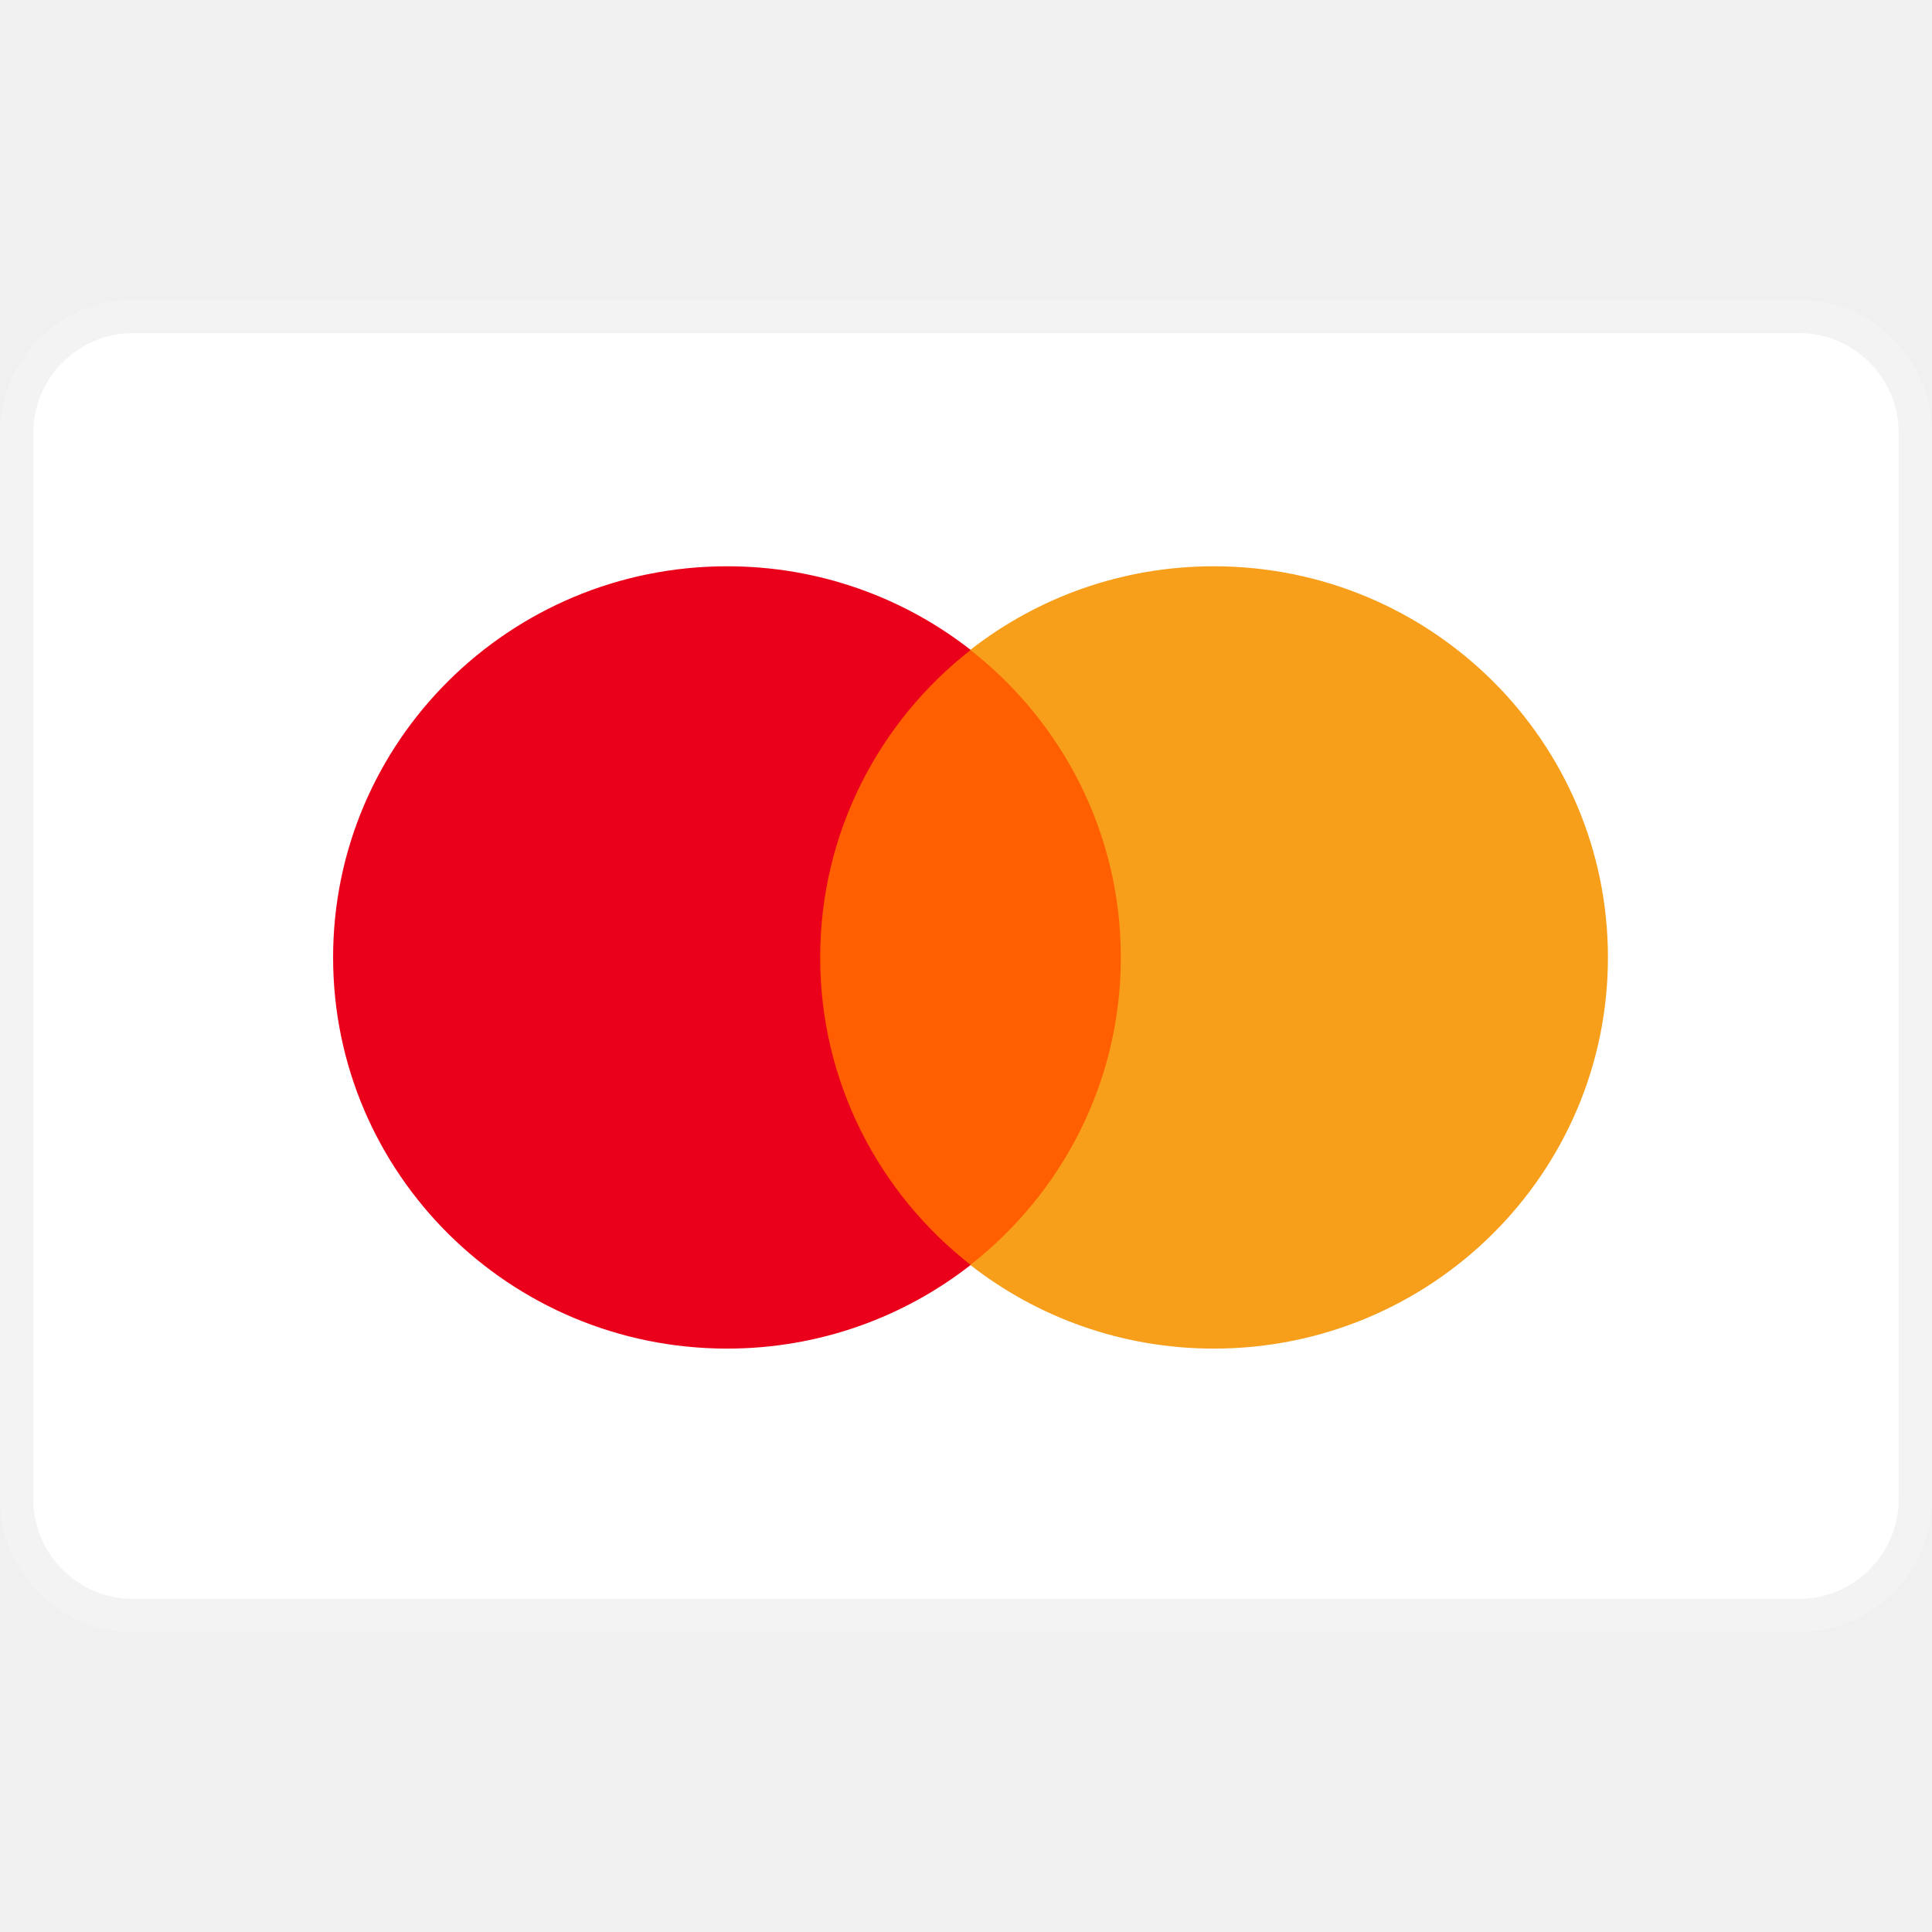
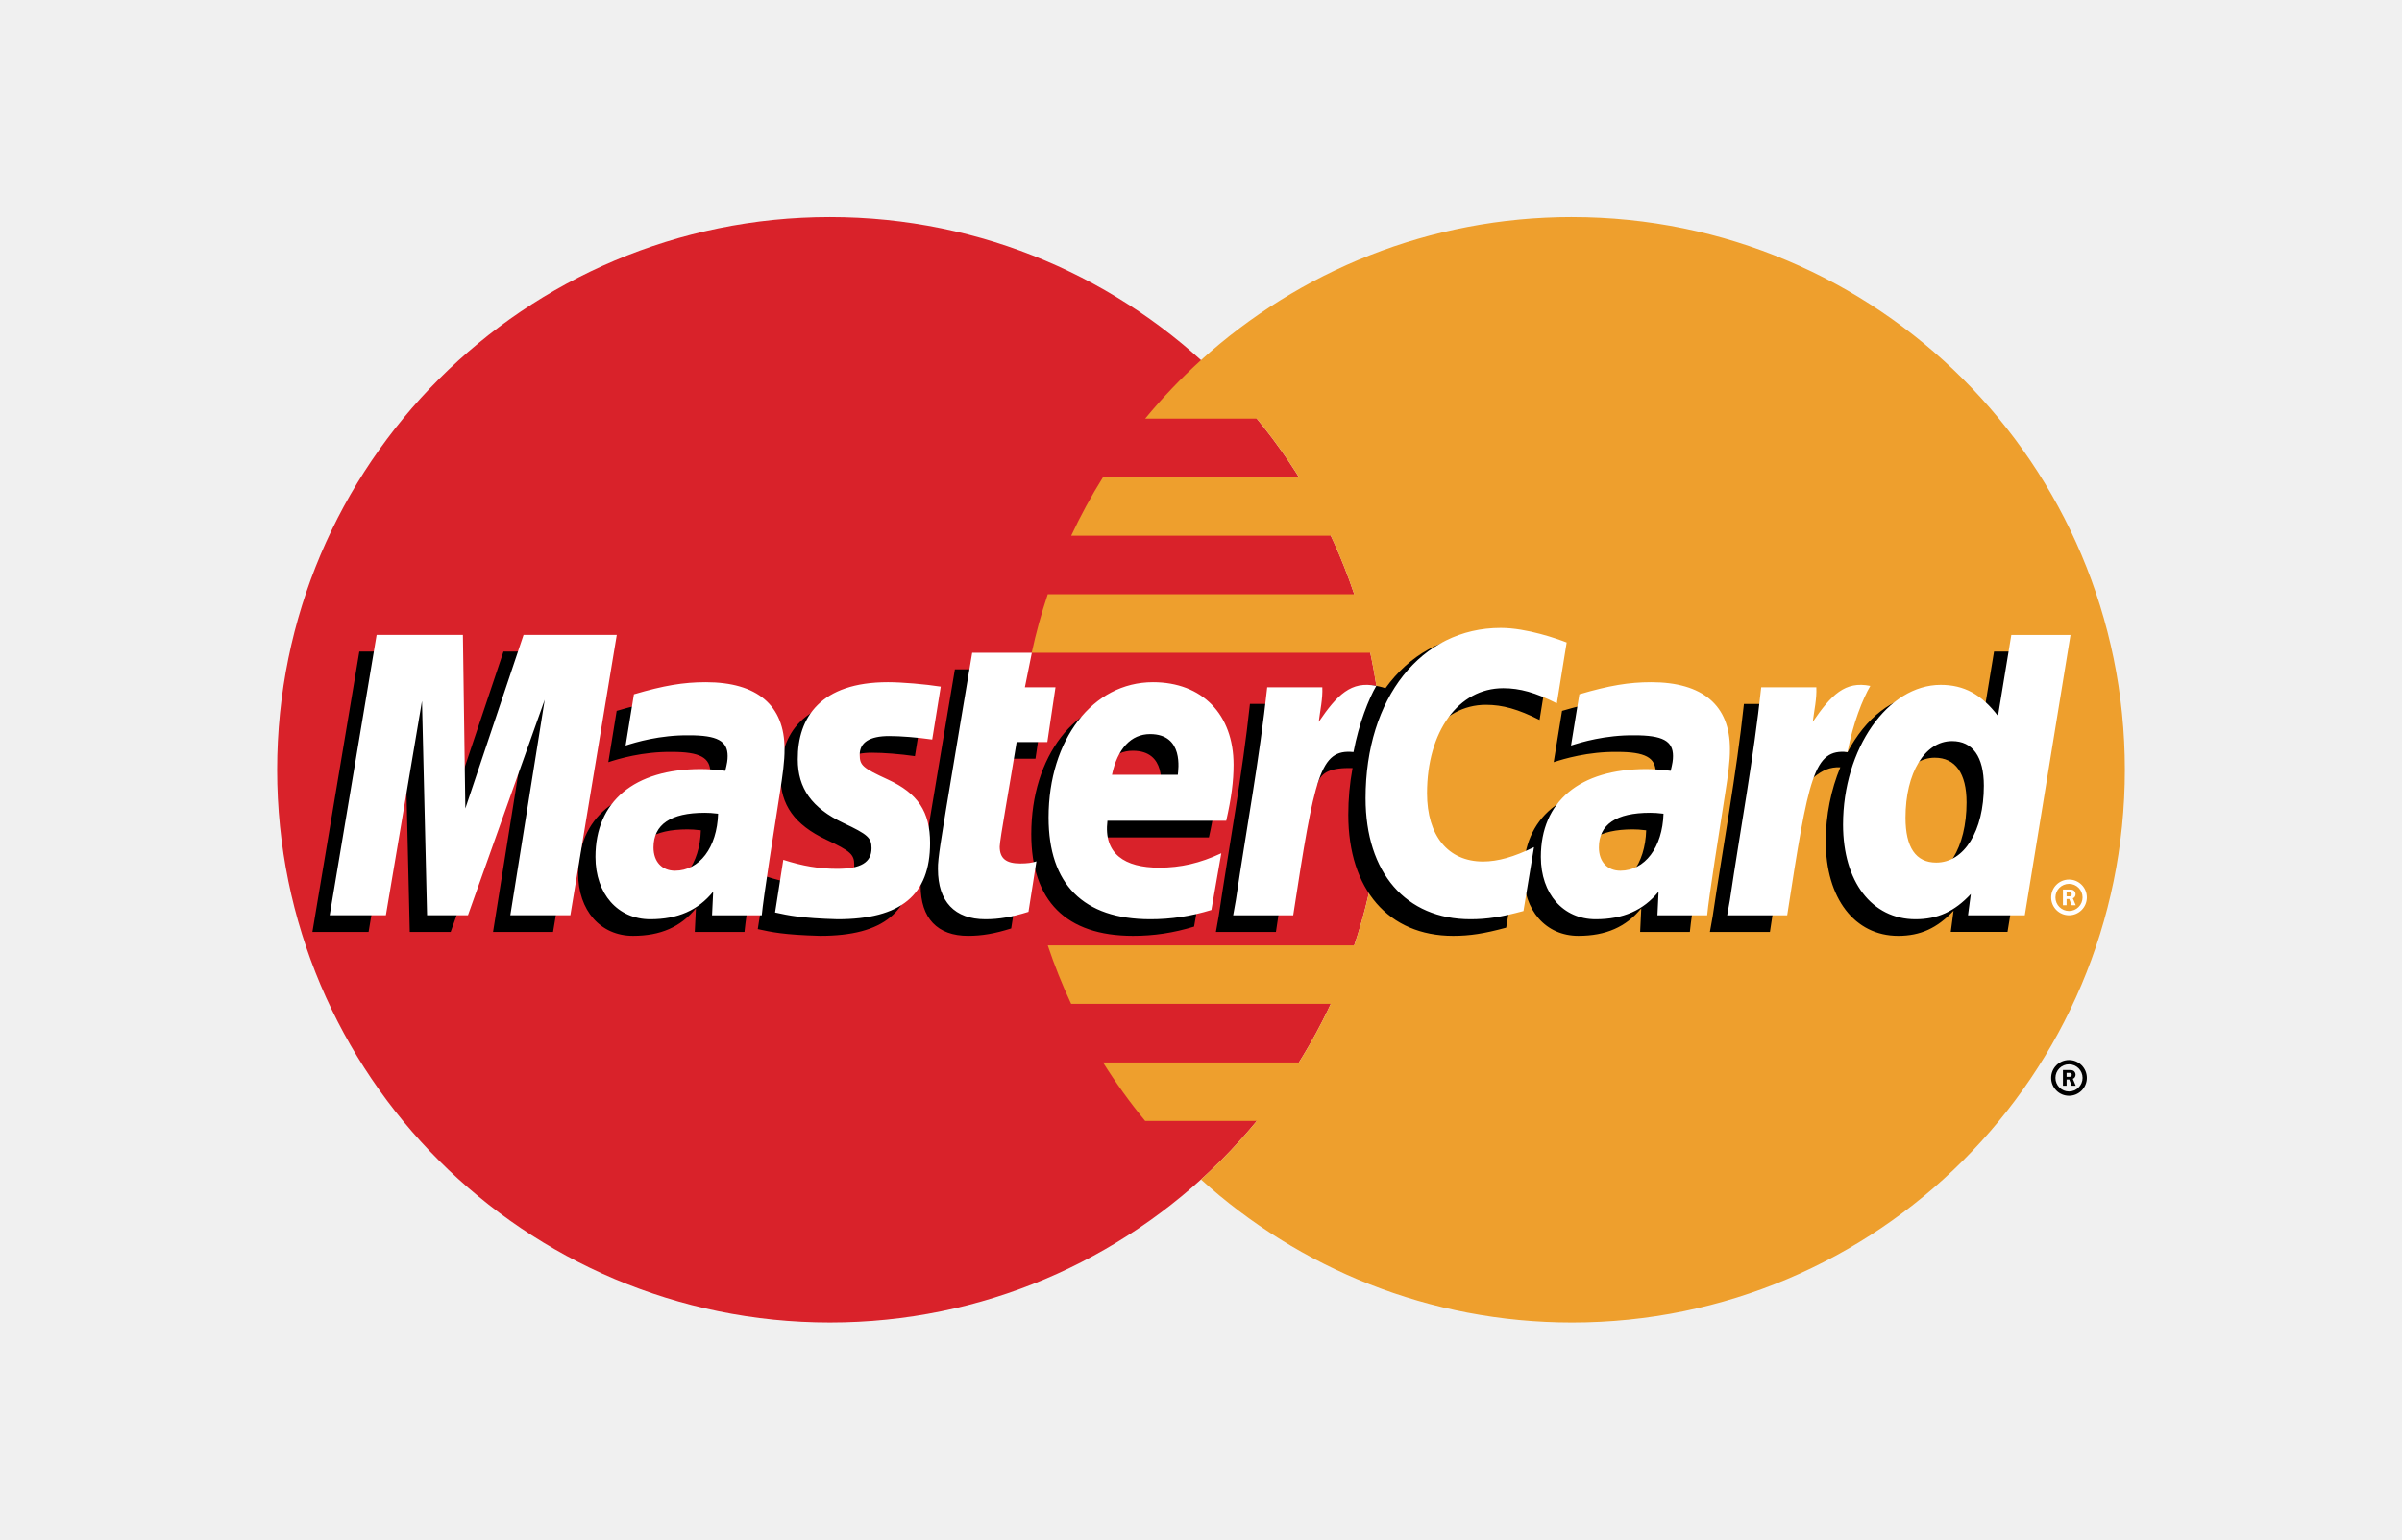
- <svg xmlns="http://www.w3.org/2000/svg" width="800px" height="800px" viewBox="0 -9 58 58" fill="none">
-   <rect x="0.5" y="0.5" width="57" height="39" rx="3.5" fill="white" stroke="#F3F3F3" />
-   <path d="M34.31 28.977H23.959V10.512H34.31V28.977Z" fill="#FF5F00" />
-   <path d="M24.622 19.743C24.622 15.997 26.389 12.661 29.141 10.511C27.128 8.938 24.589 8 21.829 8C15.296 8 10 13.257 10 19.743C10 26.228 15.296 31.486 21.829 31.486C24.589 31.486 27.128 30.547 29.141 28.975C26.389 26.825 24.622 23.488 24.622 19.743" fill="#EB001B" />
-   <path d="M48.271 19.743C48.271 26.228 42.974 31.486 36.441 31.486C33.681 31.486 31.142 30.547 29.129 28.975C31.881 26.825 33.648 23.488 33.648 19.743C33.648 15.997 31.881 12.661 29.129 10.511C31.142 8.938 33.681 8 36.441 8C42.974 8 48.271 13.257 48.271 19.743" fill="#F79E1B" />
+ <svg xmlns="http://www.w3.org/2000/svg" enable-background="new 0 0 780 500" height="500" viewBox="0 0 780 500" width="780">
+   <path d="m449.01 250c0 99.143-80.371 179.5-179.51 179.5s-179.5-80.361-179.5-179.5c0-99.133 80.362-179.5 179.5-179.5 99.137 0 179.51 80.371 179.51 179.5" fill="#d9222a" />
+   <path d="m510.49 70.496c-46.379 0-88.643 17.596-120.5 46.467-6.49 5.889-12.548 12.237-18.125 18.996h36.267c4.965 6.037 9.536 12.387 13.685 19.012h-63.635c-3.827 6.122-7.281 12.469-10.342 19.008h84.313c2.894 6.185 5.431 12.53 7.601 19.004h-99.513c-2.09 6.234-3.832 12.58-5.217 19.008h109.94c2.689 12.49 4.045 25.231 4.042 38.008 0 19.935-3.254 39.112-9.254 57.021h-99.513c2.164 6.477 4.7 12.824 7.596 19.008h84.316c-3.063 6.541-6.519 12.889-10.347 19.013h-63.625c4.147 6.62 8.719 12.966 13.685 18.996h36.259c-5.57 6.772-11.63 13.127-18.13 19.013 31.857 28.866 74.117 46.454 120.5 46.454 99.139 0 179.51-80.361 179.51-179.5 0-99.129-80.371-179.5-179.51-179.5" fill="#ee9f2d" />
+   <path d="m666.07 350.06c0-3.199 2.592-5.801 5.796-5.801s5.796 2.602 5.796 5.801-2.592 5.801-5.796 5.801-5.796-2.602-5.796-5.801zm5.796 4.408c2.434-.001 4.407-1.974 4.408-4.408 0-2.432-1.971-4.402-4.402-4.404h-.006c-2.429-.003-4.4 1.963-4.404 4.391v.014c-.002 2.433 1.968 4.406 4.4 4.408.001-.001.003-.001.004-.001zm-.783-1.86h-1.187v-5.096h2.149c.45 0 .908 0 1.305.254.413.279.646.771.646 1.279 0 .571-.338 1.104-.884 1.312l.938 2.25h-1.315l-.779-2.017h-.871zm0-2.89h.658c.246 0 .505.021.726-.1.195-.125.296-.359.296-.584-.005-.209-.112-.402-.288-.518-.207-.129-.536-.101-.758-.101h-.634zm-443.5-80.063c-2.046-.238-2.945-.301-4.35-.301-11.046 0-16.638 3.787-16.638 11.268 0 4.611 2.729 7.545 6.987 7.545 7.939 0 13.659-7.559 14.001-18.512zm14.171 32.996h-16.146l.371-7.676c-4.926 6.065-11.496 8.949-20.426 8.949-10.563 0-17.804-8.25-17.804-20.229 0-18.024 12.596-28.541 34.217-28.541 2.208 0 5.042.199 7.941.57.604-2.441.763-3.488.763-4.801 0-4.908-3.396-6.737-12.5-6.737-9.533-.108-17.396 2.271-20.625 3.333.204-1.229 2.7-16.659 2.7-16.659 9.712-2.846 16.116-3.917 23.325-3.917 16.732 0 25.596 7.513 25.579 21.712.033 3.805-.597 8.5-1.579 14.671-1.691 10.734-5.32 33.721-5.816 39.325zm-62.158 0h-19.487l11.162-69.997-24.925 69.997h-13.279l-1.642-69.597-11.733 69.597h-18.242l15.237-91.056h28.021l1.7 50.968 17.092-50.968h31.167zm354.97-32.996c-2.037-.238-2.941-.301-4.342-.301-11.041 0-16.634 3.787-16.634 11.268 0 4.611 2.726 7.545 6.983 7.545 7.94 0 13.664-7.559 13.993-18.512zm14.184 32.996h-16.146l.366-7.676c-4.926 6.065-11.5 8.949-20.422 8.949-10.565 0-17.8-8.25-17.8-20.229 0-18.024 12.588-28.541 34.213-28.541 2.208 0 5.037.199 7.934.57.604-2.441.763-3.488.763-4.801 0-4.908-3.392-6.737-12.496-6.737-9.533-.108-17.387 2.271-20.629 3.333.204-1.229 2.709-16.659 2.709-16.659 9.712-2.846 16.112-3.917 23.313-3.917 16.74 0 25.604 7.513 25.587 21.712.032 3.805-.597 8.5-1.579 14.671-1.684 10.734-5.321 33.721-5.813 39.325zm-220.39-1.125c-5.333 1.679-9.491 2.398-14 2.398-9.962 0-15.399-5.725-15.399-16.267-.142-3.271 1.433-11.88 2.671-19.737 1.125-6.917 8.449-50.529 8.449-50.529h19.371l-2.263 11.208h11.699l-2.642 17.796h-11.742c-2.25 14.083-5.454 31.625-5.491 33.95 0 3.816 2.037 5.483 6.671 5.483 2.221 0 3.94-.227 5.254-.7zm59.392-.6c-6.654 2.034-13.075 3.017-19.879 3-21.684-.021-32.987-11.346-32.987-33.032 0-25.313 14.38-43.947 33.899-43.947 15.971 0 26.171 10.433 26.171 26.796 0 5.429-.7 10.729-2.388 18.212h-38.574c-1.305 10.741 5.57 15.217 16.837 15.217 6.935 0 13.188-1.429 20.142-4.663zm-10.888-43.9c.107-1.543 2.055-13.217-9.013-13.217-6.171 0-10.583 4.704-12.38 13.217zm-123.42-5.017c0 9.367 4.542 15.826 14.842 20.676 7.892 3.709 9.112 4.81 9.112 8.17 0 4.617-3.479 6.701-11.191 6.701-5.813 0-11.221-.908-17.458-2.922 0 0-2.563 16.321-2.68 17.102 4.43.967 8.38 1.861 20.279 2.19 20.563 0 30.059-7.829 30.059-24.75 0-10.175-3.976-16.146-13.737-20.634-8.171-3.75-9.108-4.587-9.108-8.045 0-4.004 3.237-6.046 9.537-6.046 3.825 0 9.05.408 14 1.112l2.775-17.175c-5.046-.8-12.696-1.442-17.15-1.442-21.801.001-29.347 11.388-29.28 25.063m229.09-23.116c5.412 0 10.458 1.421 17.412 4.921l3.188-19.763c-2.854-1.121-12.904-7.7-21.417-7.7-13.041 0-24.065 6.471-31.82 17.15-11.309-3.746-15.958 3.825-21.657 11.367l-5.063 1.179c.383-2.483.729-4.95.612-7.446h-17.896c-2.445 22.917-6.778 46.128-10.171 69.075l-.884 4.976h19.496c3.254-21.143 5.037-34.68 6.121-43.842l7.341-4.084c1.097-4.078 4.529-5.458 11.417-5.291-.926 5.008-1.389 10.091-1.383 15.184 0 24.225 13.07 39.308 34.05 39.308 5.404 0 10.041-.712 17.221-2.658l3.43-20.759c-6.458 3.181-11.759 4.677-16.559 4.677-11.329 0-18.184-8.363-18.184-22.185 0-20.051 10.196-34.109 24.746-34.109" />
+   <path d="m185.21 297.24h-19.491l11.171-69.988-24.926 69.988h-13.283l-1.642-69.588-11.733 69.588h-18.241l15.237-91.042h28.021l.788 56.362 18.904-56.362h30.267z" fill="#fff" />
+   <path d="m647.52 211.6-4.321 26.309c-5.329-7.013-11.054-12.088-18.612-12.088-9.833 0-18.783 7.455-24.642 18.425-8.158-1.692-16.597-4.563-16.597-4.563l-.004.067c.658-6.134.921-9.875.862-11.146h-17.9c-2.438 22.917-6.771 46.128-10.157 69.075l-.893 4.976h19.492c2.633-17.096 4.648-31.291 6.133-42.551 6.658-6.016 9.992-11.266 16.721-10.916-2.979 7.205-4.725 15.503-4.725 24.017 0 18.513 9.366 30.725 23.533 30.725 7.142 0 12.621-2.462 17.967-8.171l-.913 6.884h18.435l14.842-91.042zm-24.371 73.941c-6.634 0-9.983-4.908-9.983-14.596 0-14.555 6.271-24.875 15.112-24.875 6.695 0 10.32 5.104 10.32 14.509.001 14.679-6.37 24.962-15.449 24.962z" />
+   <path d="m233.19 264.26c-2.042-.236-2.946-.299-4.346-.299-11.046 0-16.634 3.787-16.634 11.266 0 4.604 2.729 7.547 6.979 7.547 7.947-.001 13.668-7.559 14.001-18.514zm14.178 32.984h-16.146l.367-7.663c-4.921 6.054-11.5 8.95-20.421 8.95-10.567 0-17.805-8.25-17.805-20.229 0-18.032 12.592-28.542 34.217-28.542 2.208 0 5.042.2 7.938.571.604-2.441.763-3.487.763-4.808 0-4.909-3.392-6.729-12.496-6.729-9.537-.108-17.396 2.271-20.629 3.321.204-1.225 2.7-16.637 2.7-16.637 9.708-2.858 16.12-3.929 23.32-3.929 16.737 0 25.604 7.517 25.588 21.704.029 3.821-.604 8.513-1.584 14.675-1.687 10.724-5.319 33.724-5.812 39.316zm261.38-88.592-3.191 19.767c-6.95-3.496-12-4.92-17.407-4.92-14.551 0-24.75 14.058-24.75 34.106 0 13.821 6.857 22.181 18.184 22.181 4.8 0 10.096-1.492 16.554-4.675l-3.421 20.75c-7.184 1.957-11.816 2.67-17.225 2.67-20.977 0-34.051-15.084-34.051-39.309 0-32.55 18.059-55.3 43.888-55.3 8.507.001 18.561 3.609 21.419 4.73m31.443 55.608c-2.041-.236-2.941-.299-4.347-.299-11.041 0-16.633 3.787-16.633 11.266 0 4.604 2.729 7.547 6.983 7.547 7.938-.001 13.663-7.559 13.997-18.514zm14.178 32.984h-16.15l.371-7.663c-4.925 6.054-11.5 8.95-20.421 8.95-10.563 0-17.804-8.25-17.804-20.229 0-18.032 12.596-28.542 34.212-28.542 2.213 0 5.042.2 7.941.571.601-2.441.763-3.487.763-4.808 0-4.909-3.393-6.729-12.495-6.729-9.533-.108-17.396 2.271-20.63 3.321.204-1.225 2.704-16.637 2.704-16.637 9.709-2.858 16.116-3.929 23.316-3.929 16.741 0 25.604 7.517 25.583 21.704.033 3.821-.596 8.513-1.579 14.675-1.682 10.724-5.323 33.724-5.811 39.316zm-220.39-1.121c-5.338 1.679-9.496 2.408-14 2.408-9.962 0-15.399-5.726-15.399-16.268-.138-3.279 1.438-11.88 2.675-19.736 1.12-6.926 8.445-50.534 8.445-50.534h19.368l-2.26 11.212h9.941l-2.646 17.788h-9.975c-2.25 14.092-5.463 31.62-5.496 33.95 0 3.83 2.041 5.482 6.671 5.482 2.221 0 3.938-.216 5.254-.691zm59.391-.592c-6.65 2.033-13.079 3.012-19.879 3-21.685-.021-32.987-11.346-32.987-33.033 0-25.321 14.379-43.95 33.899-43.95 15.971 0 26.171 10.429 26.171 26.8 0 5.434-.7 10.733-2.384 18.212h-38.574c-1.306 10.741 5.569 15.222 16.837 15.222 6.93 0 13.188-1.435 20.138-4.677zm-10.891-43.912c.116-1.538 2.06-13.217-9.013-13.217-6.167 0-10.579 4.717-12.375 13.217zm-123.42-5.005c0 9.367 4.542 15.818 14.842 20.675 7.892 3.709 9.112 4.812 9.112 8.172 0 4.616-3.483 6.699-11.188 6.699-5.816 0-11.225-.908-17.467-2.921 0 0-2.554 16.321-2.671 17.101 4.421.967 8.375 1.85 20.275 2.191 20.566 0 30.059-7.829 30.059-24.746 0-10.18-3.971-16.15-13.737-20.637-8.167-3.759-9.113-4.584-9.113-8.046 0-4 3.246-6.059 9.542-6.059 3.821 0 9.046.421 14.004 1.125l2.771-17.179c-5.042-.8-12.692-1.441-17.146-1.441-21.804 0-29.346 11.379-29.283 25.066m398.45 50.63h-18.438l.917-6.893c-5.347 5.717-10.825 8.18-17.968 8.18-14.166 0-23.528-12.213-23.528-30.726 0-24.63 14.521-45.392 31.708-45.392 7.559 0 13.279 3.087 18.604 10.096l4.325-26.308h19.221zm-28.746-17.109c9.075 0 15.45-10.283 15.45-24.953 0-9.405-3.629-14.509-10.325-14.509-8.837 0-15.115 10.315-15.115 24.875-.001 9.686 3.357 14.587 9.99 14.587zm-56.842-56.929c-2.441 22.917-6.773 46.13-10.162 69.063l-.892 4.976h19.491c6.972-45.275 8.658-54.117 19.588-53.009 1.742-9.267 4.982-17.383 7.399-21.479-8.163-1.7-12.721 2.913-18.688 11.675.471-3.788 1.333-7.467 1.162-11.225zm-160.42 0c-2.446 22.917-6.779 46.13-10.167 69.063l-.888 4.976h19.5c6.963-45.275 8.646-54.117 19.57-53.009 1.75-9.267 4.991-17.383 7.399-21.479-8.154-1.7-12.717 2.913-18.679 11.675.471-3.788 1.324-7.467 1.162-11.225zm254.57 68.241c-.004-3.199 2.586-5.795 5.784-5.799h.012c3.197-.004 5.793 2.586 5.796 5.783v.016c-.001 3.201-2.595 5.795-5.796 5.797-3.201-.002-5.795-2.596-5.796-5.797zm5.796 4.405c2.431.002 4.402-1.969 4.403-4.399v-.004c.003-2.433-1.968-4.406-4.399-4.408h-.004c-2.435.001-4.407 1.974-4.408 4.408.002 2.432 1.975 4.403 4.408 4.403zm-.784-1.871h-1.188v-5.082h2.153c.446 0 .909.009 1.296.254.417.283.654.767.654 1.274 0 .575-.337 1.112-.888 1.317l.941 2.236h-1.32l-.779-2.009h-.87zm0-2.879h.653c.246 0 .513.019.729-.1.196-.125.296-.361.296-.588-.009-.21-.114-.404-.287-.523-.204-.117-.542-.084-.763-.084h-.629z" fill="#fff" />
</svg>
